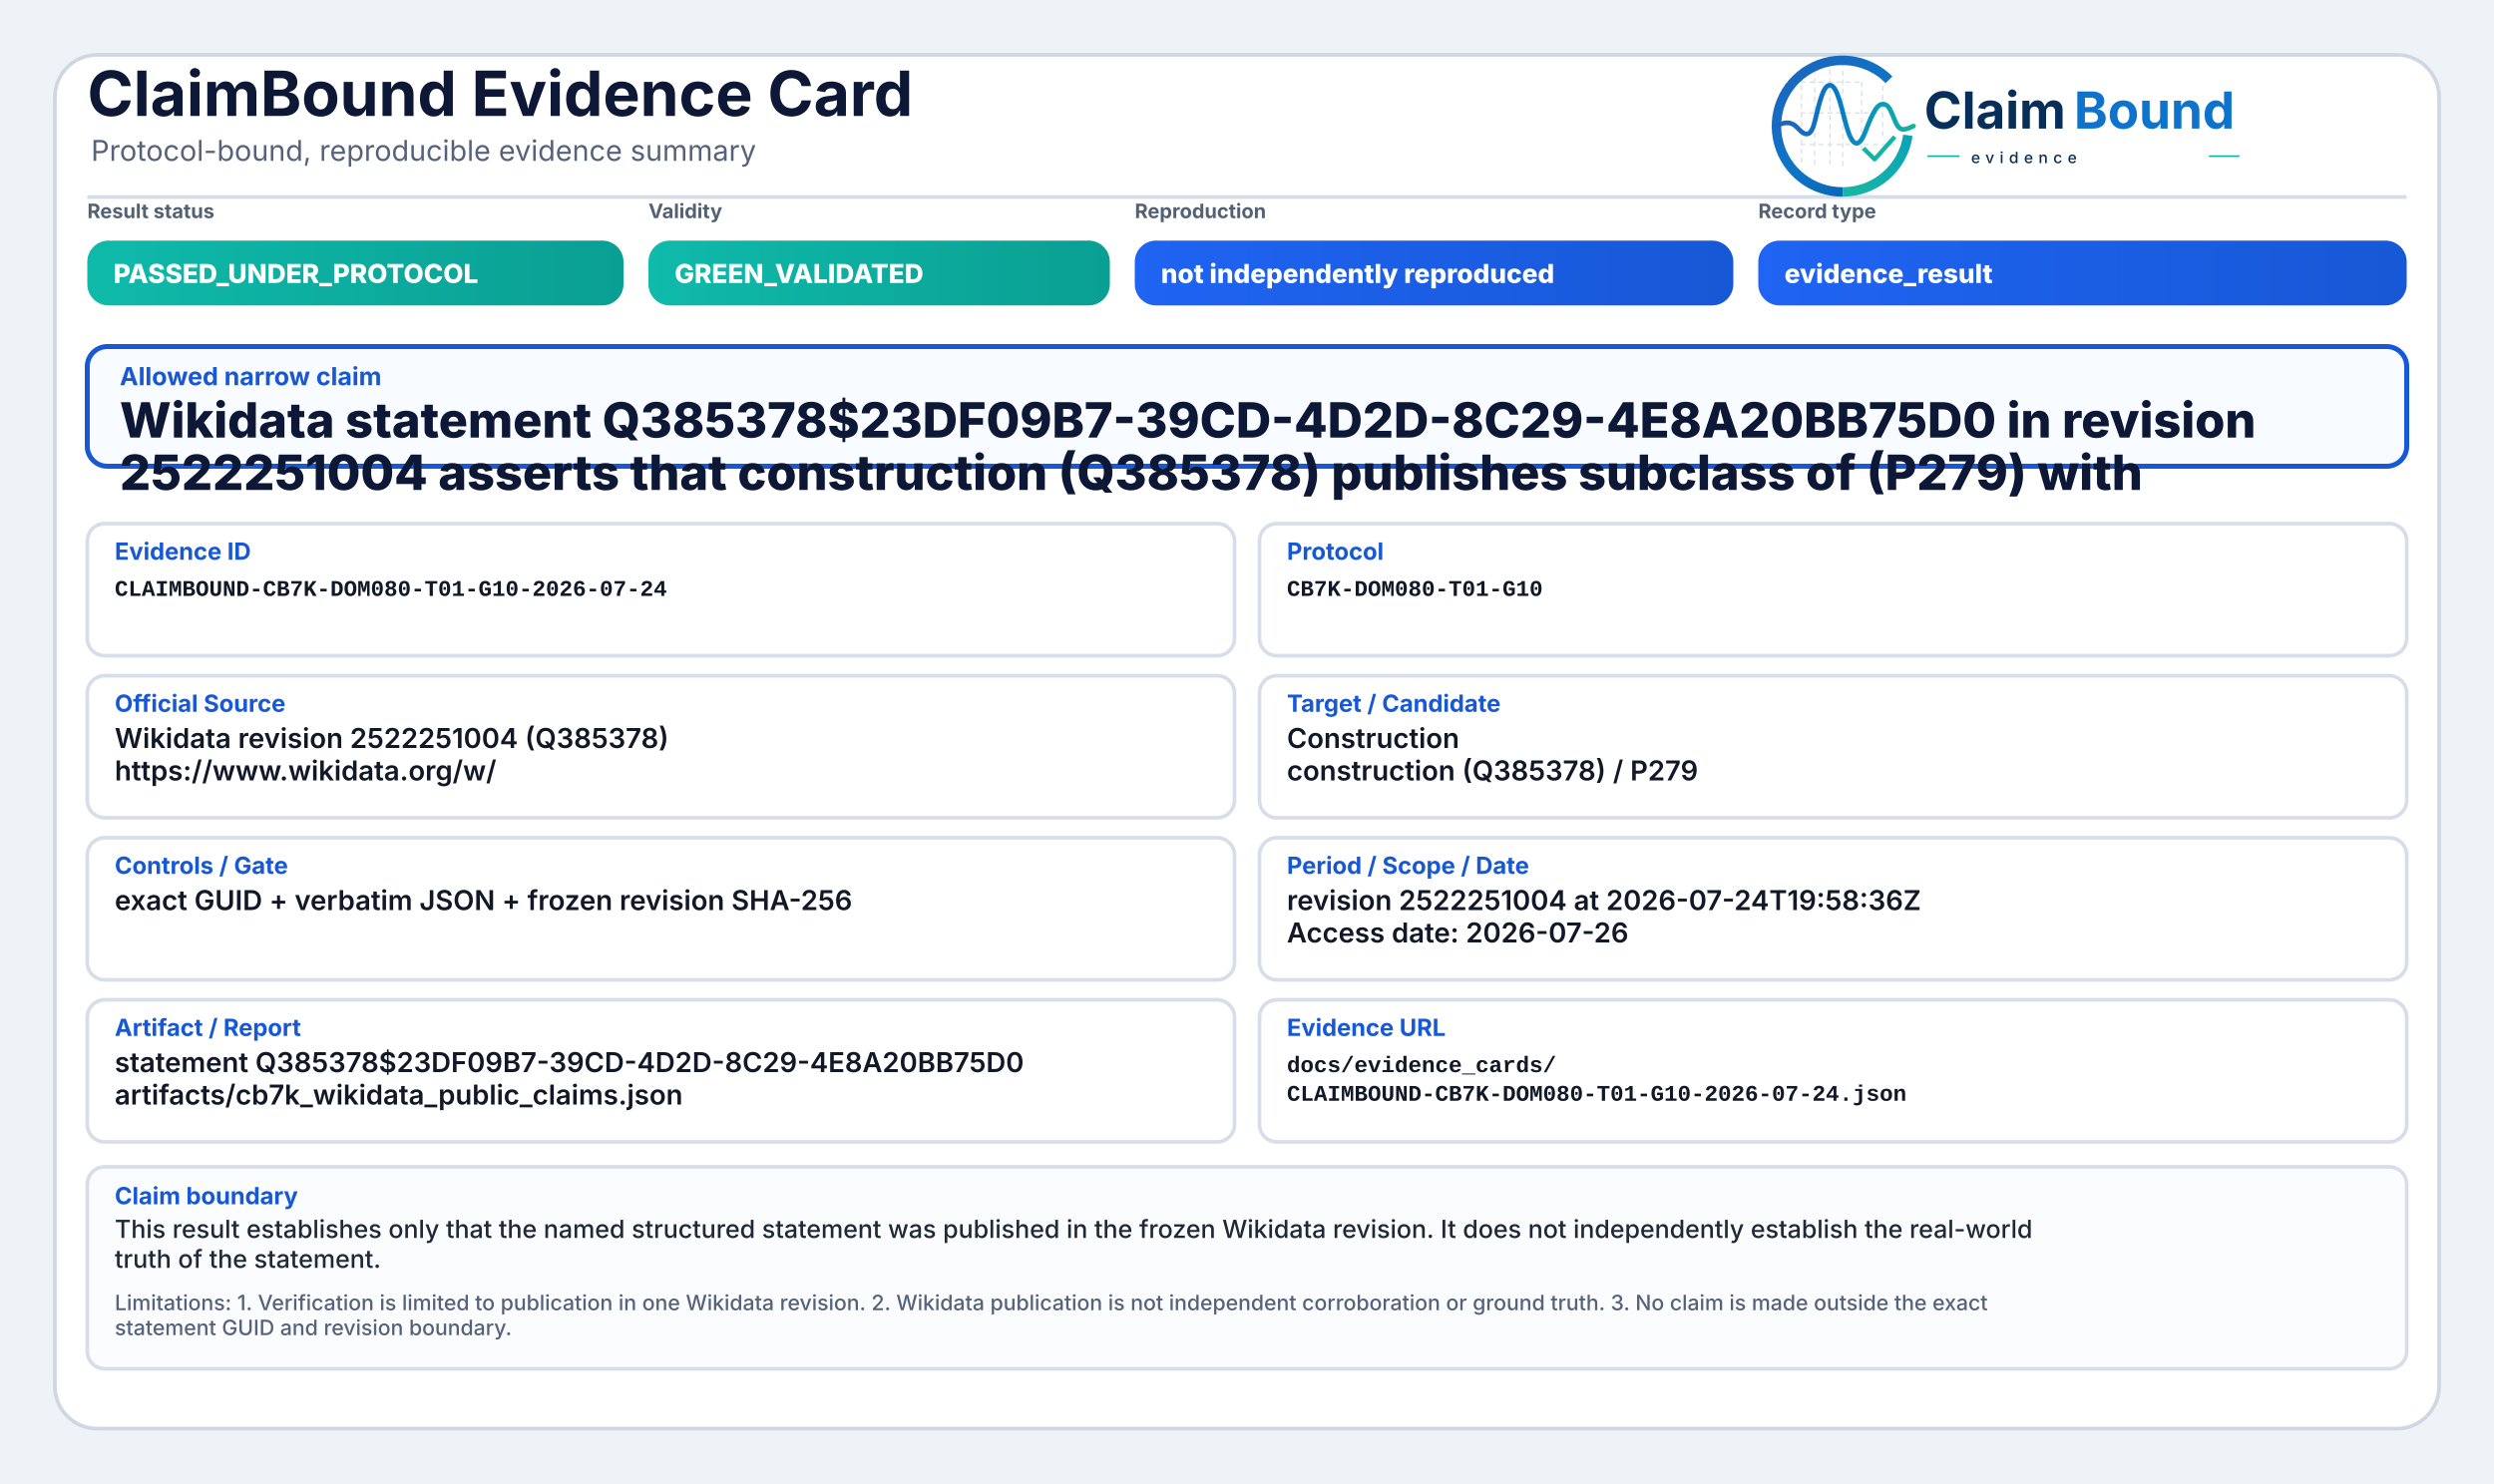
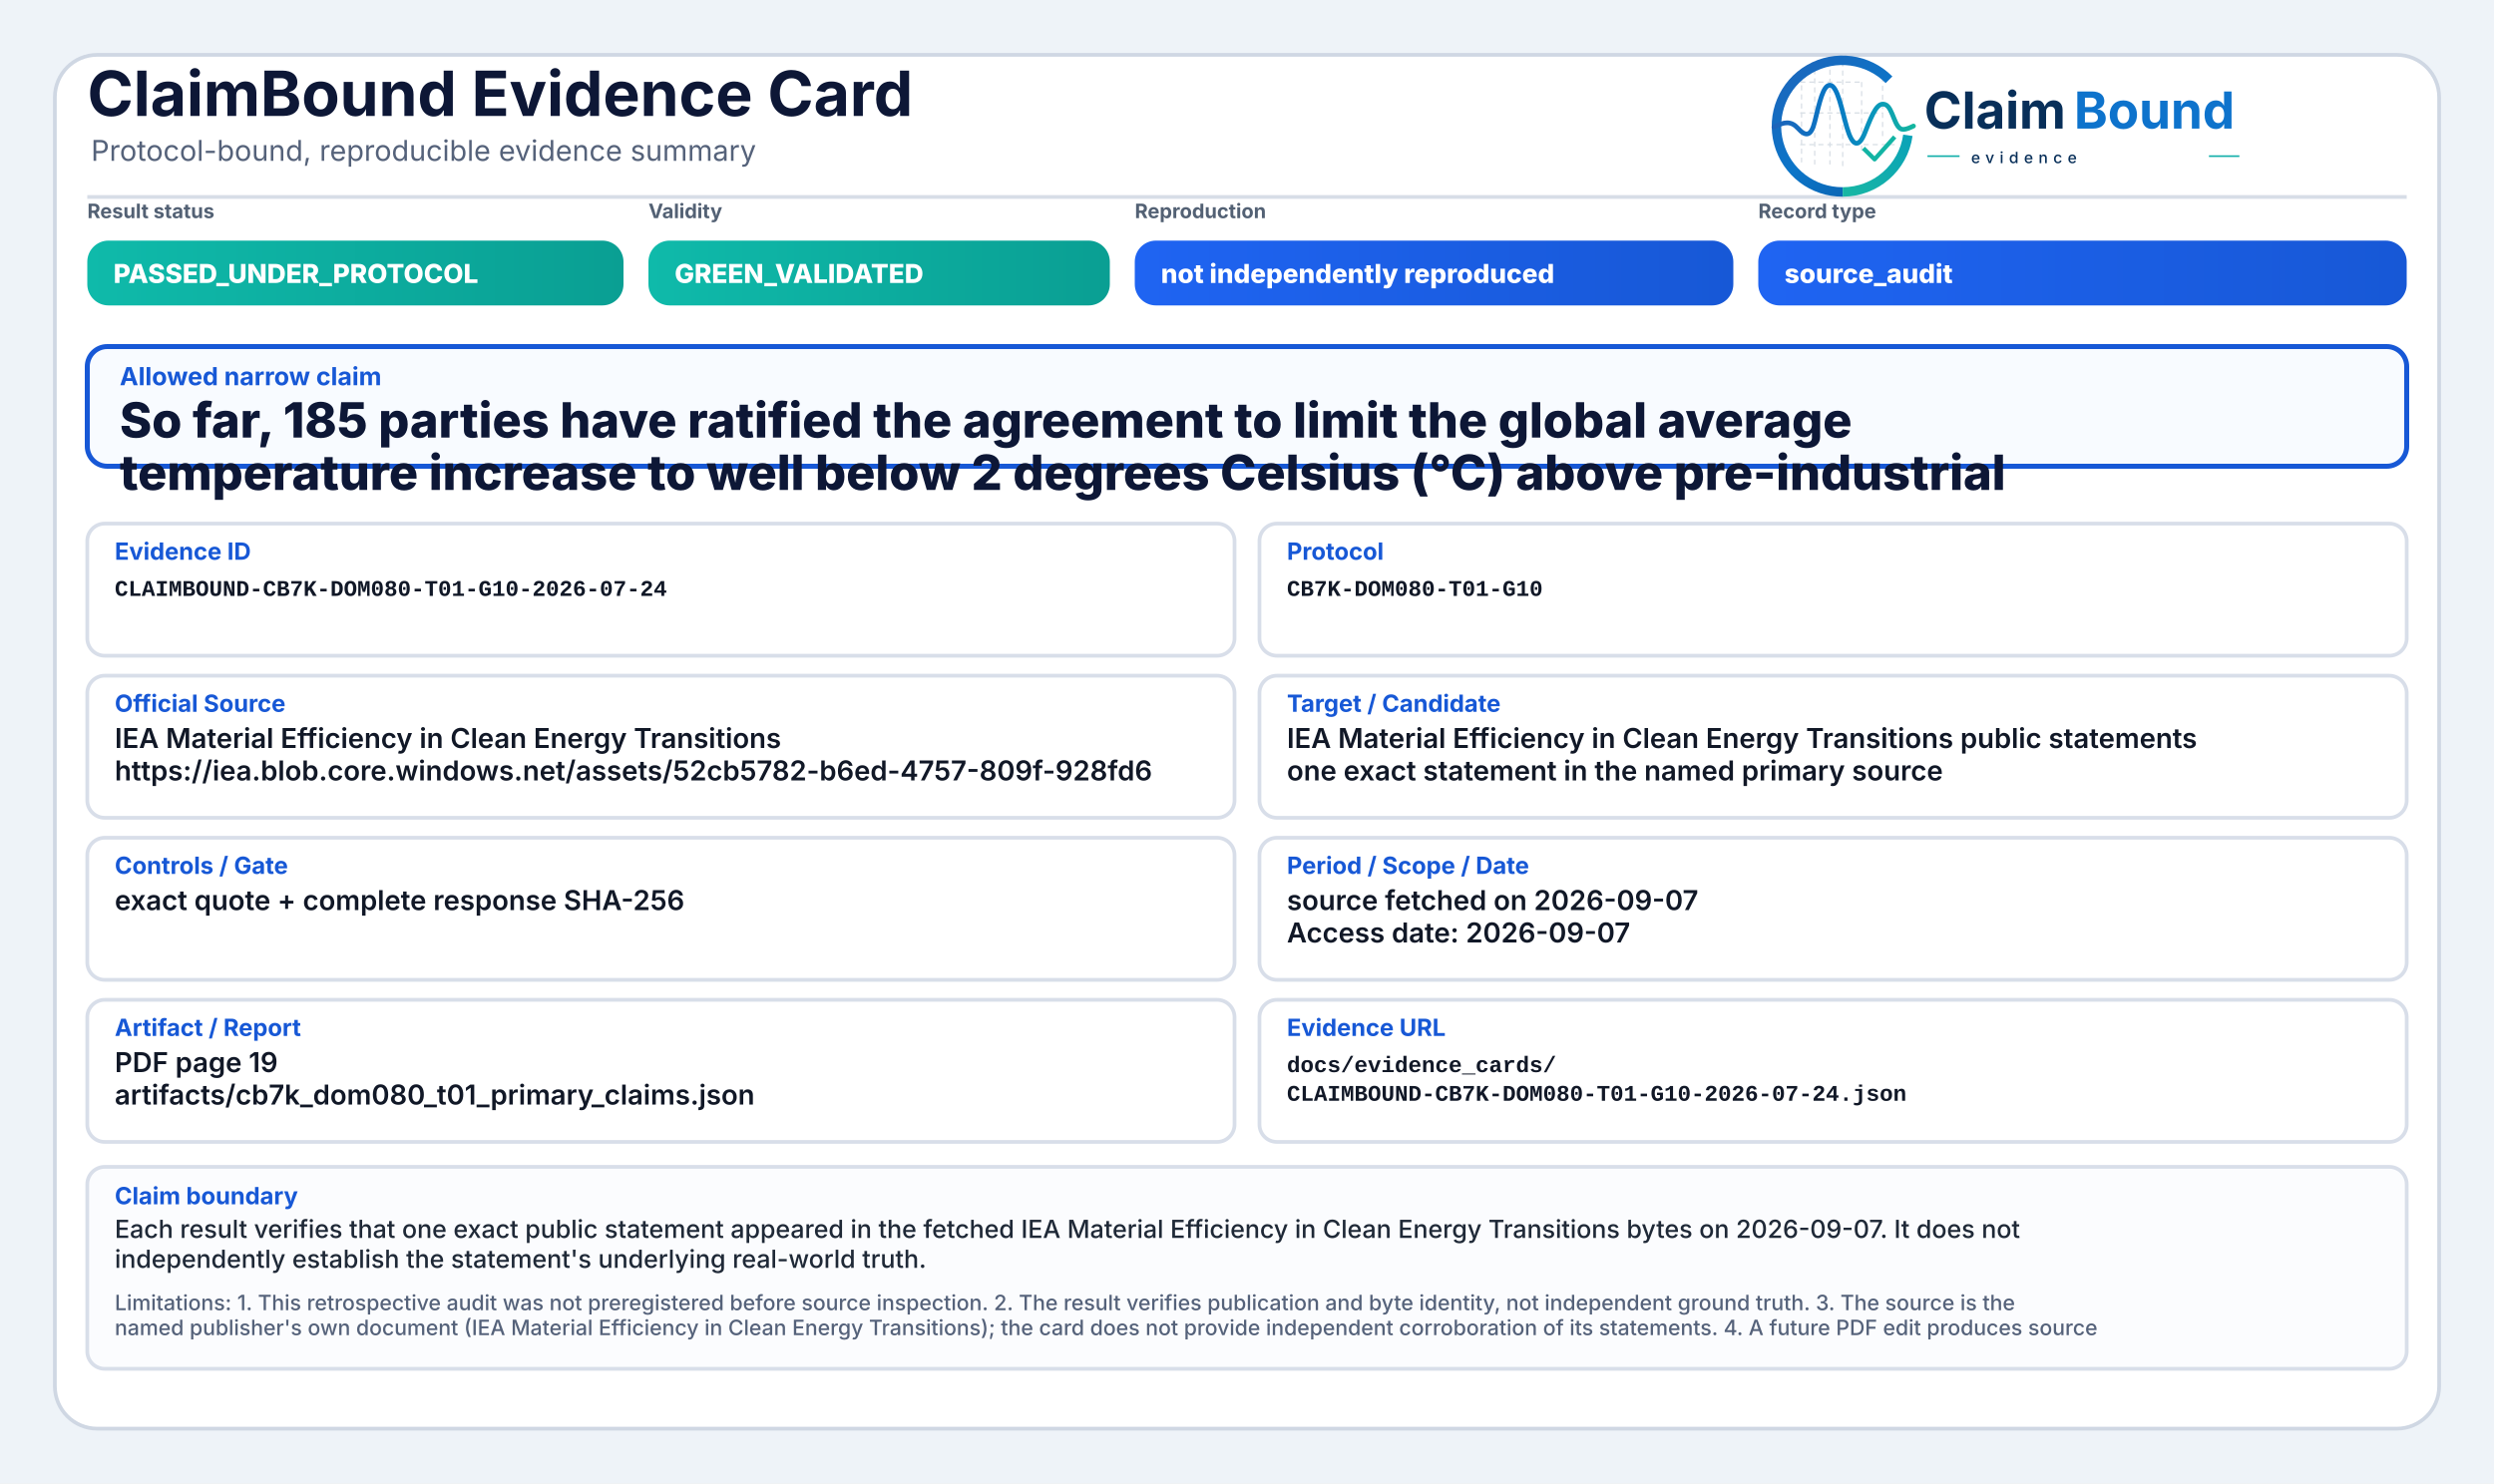
<svg xmlns="http://www.w3.org/2000/svg" width="2000" height="1190" viewBox="0 0 2000 1190" role="img" aria-label="ClaimBound Evidence Card">
  <defs>
    <linearGradient id="greenGrad" x1="0" y1="0" x2="1" y2="0">
      <stop offset="0%" stop-color="#0fbaaa" />
      <stop offset="100%" stop-color="#0a9f93" />
    </linearGradient>
    <linearGradient id="yellowGrad" x1="0" y1="0" x2="1" y2="0">
      <stop offset="0%" stop-color="#fbbf24" />
      <stop offset="100%" stop-color="#d97706" />
    </linearGradient>
    <linearGradient id="amberGrad" x1="0" y1="0" x2="1" y2="0">
      <stop offset="0%" stop-color="#f97316" />
      <stop offset="100%" stop-color="#c2410c" />
    </linearGradient>
    <linearGradient id="redGrad" x1="0" y1="0" x2="1" y2="0">
      <stop offset="0%" stop-color="#ef4444" />
      <stop offset="100%" stop-color="#b91c1c" />
    </linearGradient>
    <linearGradient id="grayGrad" x1="0" y1="0" x2="1" y2="0">
      <stop offset="0%" stop-color="#64748b" />
      <stop offset="100%" stop-color="#475569" />
    </linearGradient>
    <linearGradient id="blueGrad" x1="0" y1="0" x2="1" y2="0">
      <stop offset="0%" stop-color="#1f64f2" />
      <stop offset="100%" stop-color="#1758d6" />
    </linearGradient>
    <linearGradient id="logoRingBlue" x1="73" y1="453" x2="348" y2="793" gradientUnits="userSpaceOnUse">
      <stop offset="0" stop-color="#1E64BA" />
      <stop offset="0.55" stop-color="#0C75C8" />
      <stop offset="1" stop-color="#0A5FAB" />
    </linearGradient>
    <linearGradient id="logoRingTeal" x1="221" y1="792" x2="403" y2="594" gradientUnits="userSpaceOnUse">
      <stop offset="0" stop-color="#18B7A3" />
      <stop offset="1" stop-color="#089EBC" />
    </linearGradient>
    <linearGradient id="logoSignalGradient" x1="61" y1="628" x2="404" y2="628" gradientUnits="userSpaceOnUse">
      <stop offset="0" stop-color="#1E64BA" />
      <stop offset="0.43" stop-color="#0877C4" />
      <stop offset="0.72" stop-color="#0A97BB" />
      <stop offset="1" stop-color="#14B69E" />
    </linearGradient>
  </defs>
  <rect x="0" y="0" width="2000" height="1190" fill="#eef3f8" />
  <rect x="44" y="44" width="1912" height="1102" rx="34" fill="#ffffff" stroke="#cfd7e3" stroke-width="3" />
  <path d="M70 158 H1930" stroke="#d7dde7" stroke-width="3" />
  <text x="70" y="93" font-family="Inter, Segoe UI, Arial, sans-serif" font-size="50" font-weight="750" fill="#0d1736">ClaimBound Evidence Card</text>
  <text x="73" y="129" font-family="Inter, Segoe UI, Arial, sans-serif" font-size="23" font-weight="400" fill="#55627a">Protocol-bound, reproducible evidence summary</text>
  <g aria-label="ClaimBound evidence logo" transform="translate(1415,52) scale(0.33) translate(-40,-478)">
    <g stroke-linecap="butt" stroke-linejoin="round">
      <g stroke="#CBD3DC" stroke-width="3.2" stroke-linecap="round" stroke-dasharray="10 12" opacity="0.72">
        <path d="M130 507V714" />
        <path d="M162 490V719" />
        <path d="M199 491V719" />
        <path d="M230 471V726" />
        <path d="M276 521V690" />
        <path d="M327 508V650" />
        <path d="M128 520H277" />
        <path d="M128 595H327" />
        <path d="M128 672H355" />
      </g>
      <path d="M342.6 514.3A160 160 0 1 0 230 787" fill="none" stroke="url(#logoRingBlue)" stroke-width="23" />
      <path d="M230 787A160 160 0 0 0 388.4 649.3" fill="none" stroke="url(#logoRingTeal)" stroke-width="23" />
      <path d="M63 629.5C87 616.4 104.3 613.6 121.2 632.2C140.7 653.8 153.4 651.6 162.1 616.2C173.8 568.5 182.5 527.5 198.9 527.5C217.5 527.5 228.4 590.6 240.3 630.8C253.4 675.4 268.6 682.8 284.6 641.5C303.5 592.9 315.2 567.6 333.7 574.7C352.6 582 355.7 635.1 376.6 634.9C386.2 634.8 394 630.4 402 626.8" fill="none" stroke="url(#logoSignalGradient)" stroke-width="11.5" stroke-linecap="round" />
      <path d="M284 684.5L307.5 707.7L353 657" fill="none" stroke="#12B4A4" stroke-width="10.5" stroke-linecap="square" />
    </g>
    <text x="428" y="633" font-family="Inter, Segoe UI, Arial, sans-serif" font-size="124" font-weight="750" fill="#082F59" text-rendering="geometricPrecision">Claim</text>
    <text x="792" y="633" font-family="Inter, Segoe UI, Arial, sans-serif" font-size="124" font-weight="750" fill="#0E73CC" text-rendering="geometricPrecision">Bound</text>
    <line x1="436" y1="700" x2="514" y2="700" stroke="#11AFA9" stroke-width="4" />
    <text x="542" y="717" font-family="Inter, Segoe UI, Arial, sans-serif" font-size="38" font-weight="500" letter-spacing="13" fill="#082F59">evidence</text>
    <line x1="1120" y1="700" x2="1194" y2="700" stroke="#11AFA9" stroke-width="4" />
  </g>
  <text x="70" y="175" font-family="Inter, Segoe UI, Arial, sans-serif" font-size="16" font-weight="650" fill="#536174">Result status</text>
  <rect x="70" y="193" width="430" height="52" rx="17" fill="url(#greenGrad)" />
  <text x="91" y="227" font-family="Inter, Segoe UI, Arial, sans-serif" font-size="21" font-weight="800" fill="#ffffff">PASSED_UNDER_PROTOCOL</text>
  <text x="520" y="175" font-family="Inter, Segoe UI, Arial, sans-serif" font-size="16" font-weight="650" fill="#536174">Validity</text>
  <rect x="520" y="193" width="370" height="52" rx="17" fill="url(#greenGrad)" />
  <text x="541" y="227" font-family="Inter, Segoe UI, Arial, sans-serif" font-size="21" font-weight="800" fill="#ffffff">GREEN_VALIDATED</text>
  <text x="910" y="175" font-family="Inter, Segoe UI, Arial, sans-serif" font-size="16" font-weight="650" fill="#536174">Reproduction</text>
  <rect x="910" y="193" width="480" height="52" rx="17" fill="url(#blueGrad)" />
  <text x="931" y="227" font-family="Inter, Segoe UI, Arial, sans-serif" font-size="21" font-weight="800" fill="#ffffff">not independently reproduced</text>
  <text x="1410" y="175" font-family="Inter, Segoe UI, Arial, sans-serif" font-size="16" font-weight="650" fill="#536174">Record type</text>
  <rect x="1410" y="193" width="520" height="52" rx="17" fill="url(#blueGrad)" />
-   <text x="1431" y="227" font-family="Inter, Segoe UI, Arial, sans-serif" font-size="21" font-weight="800" fill="#ffffff">evidence_result</text>
+   <text x="1431" y="227" font-family="Inter, Segoe UI, Arial, sans-serif" font-size="21" font-weight="800" fill="#ffffff">source_audit</text>
  <rect x="70" y="278" width="1860" height="96" rx="16" fill="#f8fbff" stroke="#1758d6" stroke-width="4" />
  <text x="96" y="309" font-family="Inter, Segoe UI, Arial, sans-serif" font-size="20" font-weight="750" fill="#1758d6">Allowed narrow claim</text>
-   <text x="96" y="351" font-family="Inter, Segoe UI, Arial, sans-serif" font-size="39" font-weight="800" fill="#0d1736">Wikidata statement Q385378$23DF09B7-39CD-4D2D-8C29-4E8A20BB75D0 in revision</text>
-   <text x="96" y="393" font-family="Inter, Segoe UI, Arial, sans-serif" font-size="39" font-weight="800" fill="#0d1736">2522251004 asserts that construction (Q385378) publishes subclass of (P279) with</text>
+   <text x="96" y="351" font-family="Inter, Segoe UI, Arial, sans-serif" font-size="39" font-weight="800" fill="#0d1736">So far, 185 parties have ratified the agreement to limit the global average</text>
+   <text x="96" y="393" font-family="Inter, Segoe UI, Arial, sans-serif" font-size="39" font-weight="800" fill="#0d1736">temperature increase to well below 2 degrees Celsius (°C) above pre-industrial</text>
  <rect x="70" y="420" width="920" height="106" rx="14" fill="#ffffff" stroke="#d8dee9" stroke-width="3" />
  <text x="92" y="449" font-family="Inter, Segoe UI, Arial, sans-serif" font-size="19" font-weight="750" fill="#1758d6">Evidence ID</text>
  <text x="92" y="478" font-family="SFMono-Regular, Consolas, Liberation Mono, monospace" font-size="18" font-weight="600" fill="#111827">CLAIMBOUND-CB7K-DOM080-T01-G10-2026-07-24</text>
  <rect x="1010" y="420" width="920" height="106" rx="14" fill="#ffffff" stroke="#d8dee9" stroke-width="3" />
  <text x="1032" y="449" font-family="Inter, Segoe UI, Arial, sans-serif" font-size="19" font-weight="750" fill="#1758d6">Protocol</text>
  <text x="1032" y="478" font-family="SFMono-Regular, Consolas, Liberation Mono, monospace" font-size="18" font-weight="600" fill="#111827">CB7K-DOM080-T01-G10</text>
  <rect x="70" y="542" width="920" height="114" rx="14" fill="#ffffff" stroke="#d8dee9" stroke-width="3" />
  <text x="92" y="571" font-family="Inter, Segoe UI, Arial, sans-serif" font-size="19" font-weight="750" fill="#1758d6">Official Source</text>
-   <text x="92" y="600" font-family="Inter, Segoe UI, Arial, sans-serif" font-size="22" font-weight="600" fill="#111827">Wikidata revision 2522251004 (Q385378)</text>
-   <text x="92" y="626" font-family="Inter, Segoe UI, Arial, sans-serif" font-size="22" font-weight="600" fill="#111827">https://www.wikidata.org/w/</text>
+   <text x="92" y="600" font-family="Inter, Segoe UI, Arial, sans-serif" font-size="22" font-weight="600" fill="#111827">IEA Material Efficiency in Clean Energy Transitions</text>
+   <text x="92" y="626" font-family="Inter, Segoe UI, Arial, sans-serif" font-size="22" font-weight="600" fill="#111827">https://iea.blob.core.windows.net/assets/52cb5782-b6ed-4757-809f-928fd6</text>
  <rect x="1010" y="542" width="920" height="114" rx="14" fill="#ffffff" stroke="#d8dee9" stroke-width="3" />
  <text x="1032" y="571" font-family="Inter, Segoe UI, Arial, sans-serif" font-size="19" font-weight="750" fill="#1758d6">Target / Candidate</text>
-   <text x="1032" y="600" font-family="Inter, Segoe UI, Arial, sans-serif" font-size="22" font-weight="600" fill="#111827">Construction</text>
-   <text x="1032" y="626" font-family="Inter, Segoe UI, Arial, sans-serif" font-size="22" font-weight="600" fill="#111827">construction (Q385378) / P279</text>
+   <text x="1032" y="600" font-family="Inter, Segoe UI, Arial, sans-serif" font-size="22" font-weight="600" fill="#111827">IEA Material Efficiency in Clean Energy Transitions public statements</text>
+   <text x="1032" y="626" font-family="Inter, Segoe UI, Arial, sans-serif" font-size="22" font-weight="600" fill="#111827">one exact statement in the named primary source</text>
  <rect x="70" y="672" width="920" height="114" rx="14" fill="#ffffff" stroke="#d8dee9" stroke-width="3" />
  <text x="92" y="701" font-family="Inter, Segoe UI, Arial, sans-serif" font-size="19" font-weight="750" fill="#1758d6">Controls / Gate</text>
-   <text x="92" y="730" font-family="Inter, Segoe UI, Arial, sans-serif" font-size="22" font-weight="600" fill="#111827">exact GUID + verbatim JSON + frozen revision SHA-256</text>
+   <text x="92" y="730" font-family="Inter, Segoe UI, Arial, sans-serif" font-size="22" font-weight="600" fill="#111827">exact quote + complete response SHA-256</text>
  <rect x="1010" y="672" width="920" height="114" rx="14" fill="#ffffff" stroke="#d8dee9" stroke-width="3" />
  <text x="1032" y="701" font-family="Inter, Segoe UI, Arial, sans-serif" font-size="19" font-weight="750" fill="#1758d6">Period / Scope / Date</text>
-   <text x="1032" y="730" font-family="Inter, Segoe UI, Arial, sans-serif" font-size="22" font-weight="600" fill="#111827">revision 2522251004 at 2026-07-24T19:58:36Z</text>
-   <text x="1032" y="756" font-family="Inter, Segoe UI, Arial, sans-serif" font-size="22" font-weight="600" fill="#111827">Access date: 2026-07-26</text>
+   <text x="1032" y="730" font-family="Inter, Segoe UI, Arial, sans-serif" font-size="22" font-weight="600" fill="#111827">source fetched on 2026-09-07</text>
+   <text x="1032" y="756" font-family="Inter, Segoe UI, Arial, sans-serif" font-size="22" font-weight="600" fill="#111827">Access date: 2026-09-07</text>
  <rect x="70" y="802" width="920" height="114" rx="14" fill="#ffffff" stroke="#d8dee9" stroke-width="3" />
  <text x="92" y="831" font-family="Inter, Segoe UI, Arial, sans-serif" font-size="19" font-weight="750" fill="#1758d6">Artifact / Report</text>
-   <text x="92" y="860" font-family="Inter, Segoe UI, Arial, sans-serif" font-size="22" font-weight="600" fill="#111827">statement Q385378$23DF09B7-39CD-4D2D-8C29-4E8A20BB75D0</text>
-   <text x="92" y="886" font-family="Inter, Segoe UI, Arial, sans-serif" font-size="22" font-weight="600" fill="#111827">artifacts/cb7k_wikidata_public_claims.json</text>
+   <text x="92" y="860" font-family="Inter, Segoe UI, Arial, sans-serif" font-size="22" font-weight="600" fill="#111827">PDF page 19</text>
+   <text x="92" y="886" font-family="Inter, Segoe UI, Arial, sans-serif" font-size="22" font-weight="600" fill="#111827">artifacts/cb7k_dom080_t01_primary_claims.json</text>
  <rect x="1010" y="802" width="920" height="114" rx="14" fill="#ffffff" stroke="#d8dee9" stroke-width="3" />
  <text x="1032" y="831" font-family="Inter, Segoe UI, Arial, sans-serif" font-size="19" font-weight="750" fill="#1758d6">Evidence URL</text>
  <text x="1032" y="860" font-family="SFMono-Regular, Consolas, Liberation Mono, monospace" font-size="18" font-weight="600" fill="#111827">docs/evidence_cards/</text>
  <text x="1032" y="883" font-family="SFMono-Regular, Consolas, Liberation Mono, monospace" font-size="18" font-weight="600" fill="#111827">CLAIMBOUND-CB7K-DOM080-T01-G10-2026-07-24.json</text>
  <rect x="70" y="936" width="1860" height="162" rx="14" fill="#fbfcfe" stroke="#d8dee9" stroke-width="3" />
  <text x="92" y="966" font-family="Inter, Segoe UI, Arial, sans-serif" font-size="19" font-weight="750" fill="#1758d6">Claim boundary</text>
-   <text x="92" y="993" font-family="Inter, Segoe UI, Arial, sans-serif" font-size="20" font-weight="500" fill="#1f2937">This result establishes only that the named structured statement was published in the frozen Wikidata revision. It does not independently establish the real-world</text>
-   <text x="92" y="1017" font-family="Inter, Segoe UI, Arial, sans-serif" font-size="20" font-weight="500" fill="#1f2937">truth of the statement.</text>
-   <text x="92" y="1051" font-family="Inter, Segoe UI, Arial, sans-serif" font-size="17" font-weight="500" fill="#55627a">Limitations: 1. Verification is limited to publication in one Wikidata revision. 2. Wikidata publication is not independent corroboration or ground truth. 3. No claim is made outside the exact</text>
-   <text x="92" y="1071" font-family="Inter, Segoe UI, Arial, sans-serif" font-size="17" font-weight="500" fill="#55627a">statement GUID and revision boundary.</text>
+   <text x="92" y="993" font-family="Inter, Segoe UI, Arial, sans-serif" font-size="20" font-weight="500" fill="#1f2937">Each result verifies that one exact public statement appeared in the fetched IEA Material Efficiency in Clean Energy Transitions bytes on 2026-09-07. It does not</text>
+   <text x="92" y="1017" font-family="Inter, Segoe UI, Arial, sans-serif" font-size="20" font-weight="500" fill="#1f2937">independently establish the statement's underlying real-world truth.</text>
+   <text x="92" y="1051" font-family="Inter, Segoe UI, Arial, sans-serif" font-size="17" font-weight="500" fill="#55627a">Limitations: 1. This retrospective audit was not preregistered before source inspection. 2. The result verifies publication and byte identity, not independent ground truth. 3. The source is the</text>
+   <text x="92" y="1071" font-family="Inter, Segoe UI, Arial, sans-serif" font-size="17" font-weight="500" fill="#55627a">named publisher's own document (IEA Material Efficiency in Clean Energy Transitions); the card does not provide independent corroboration of its statements. 4. A future PDF edit produces source</text>
</svg>
